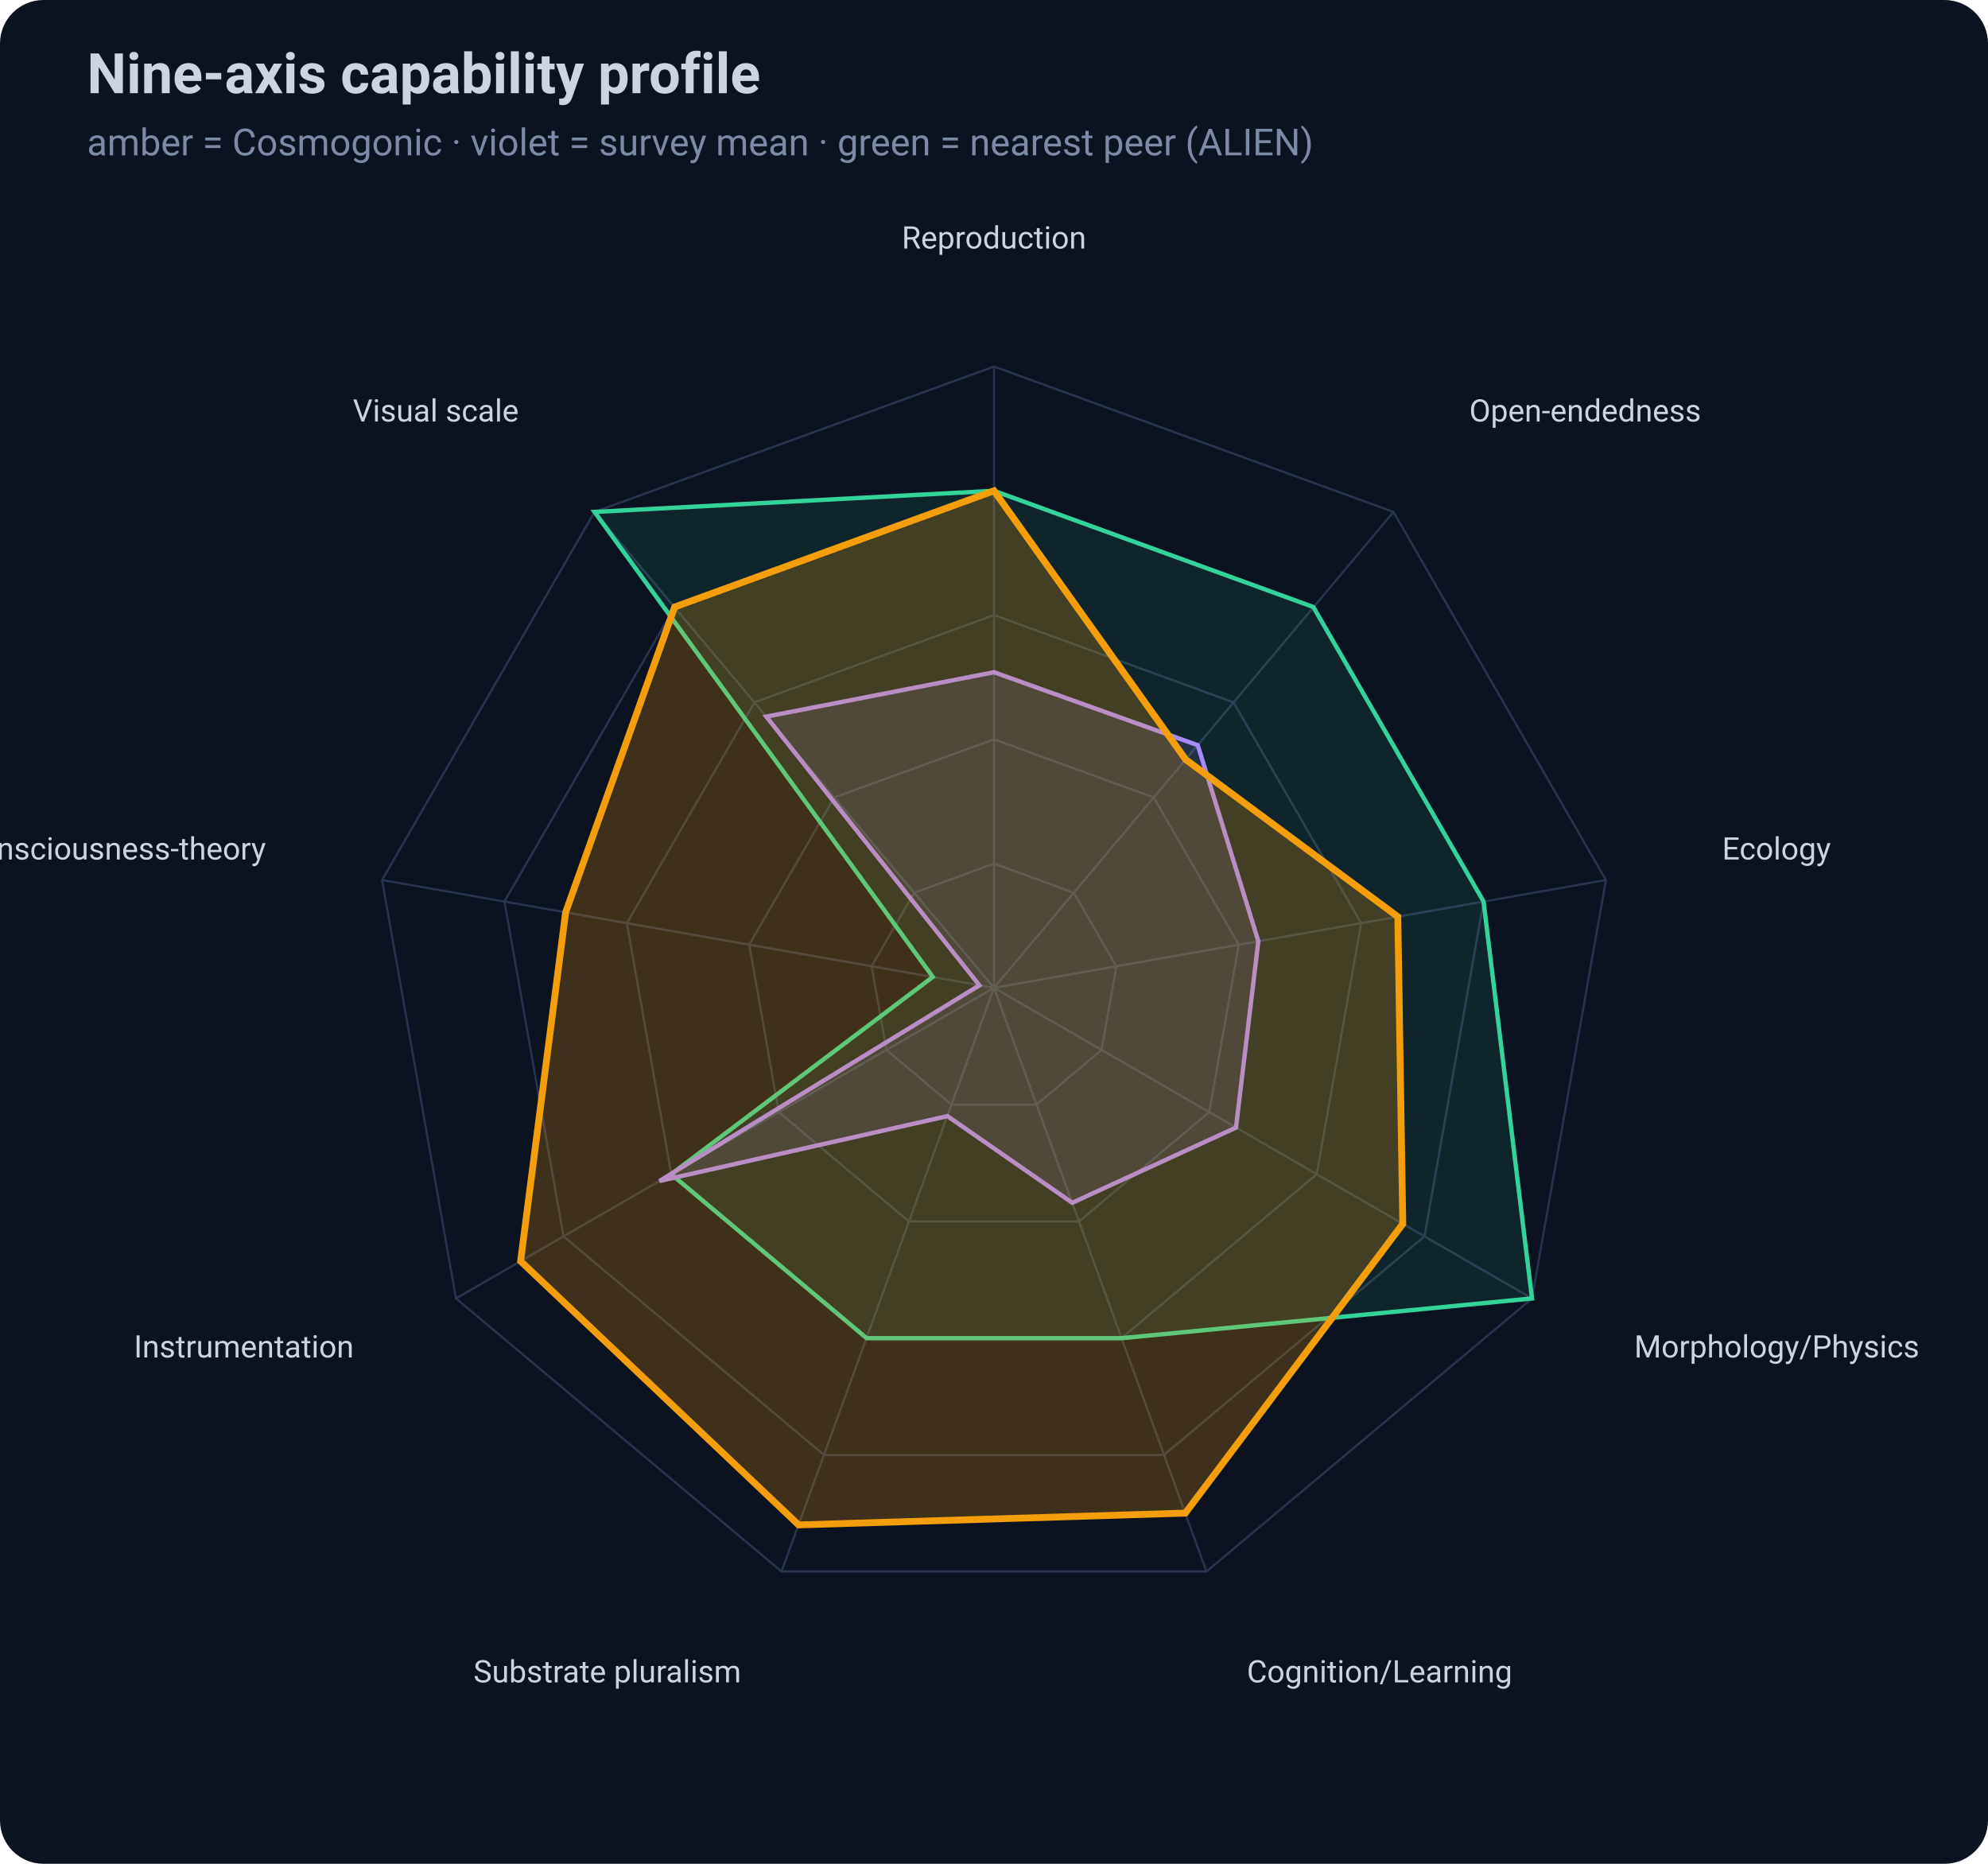
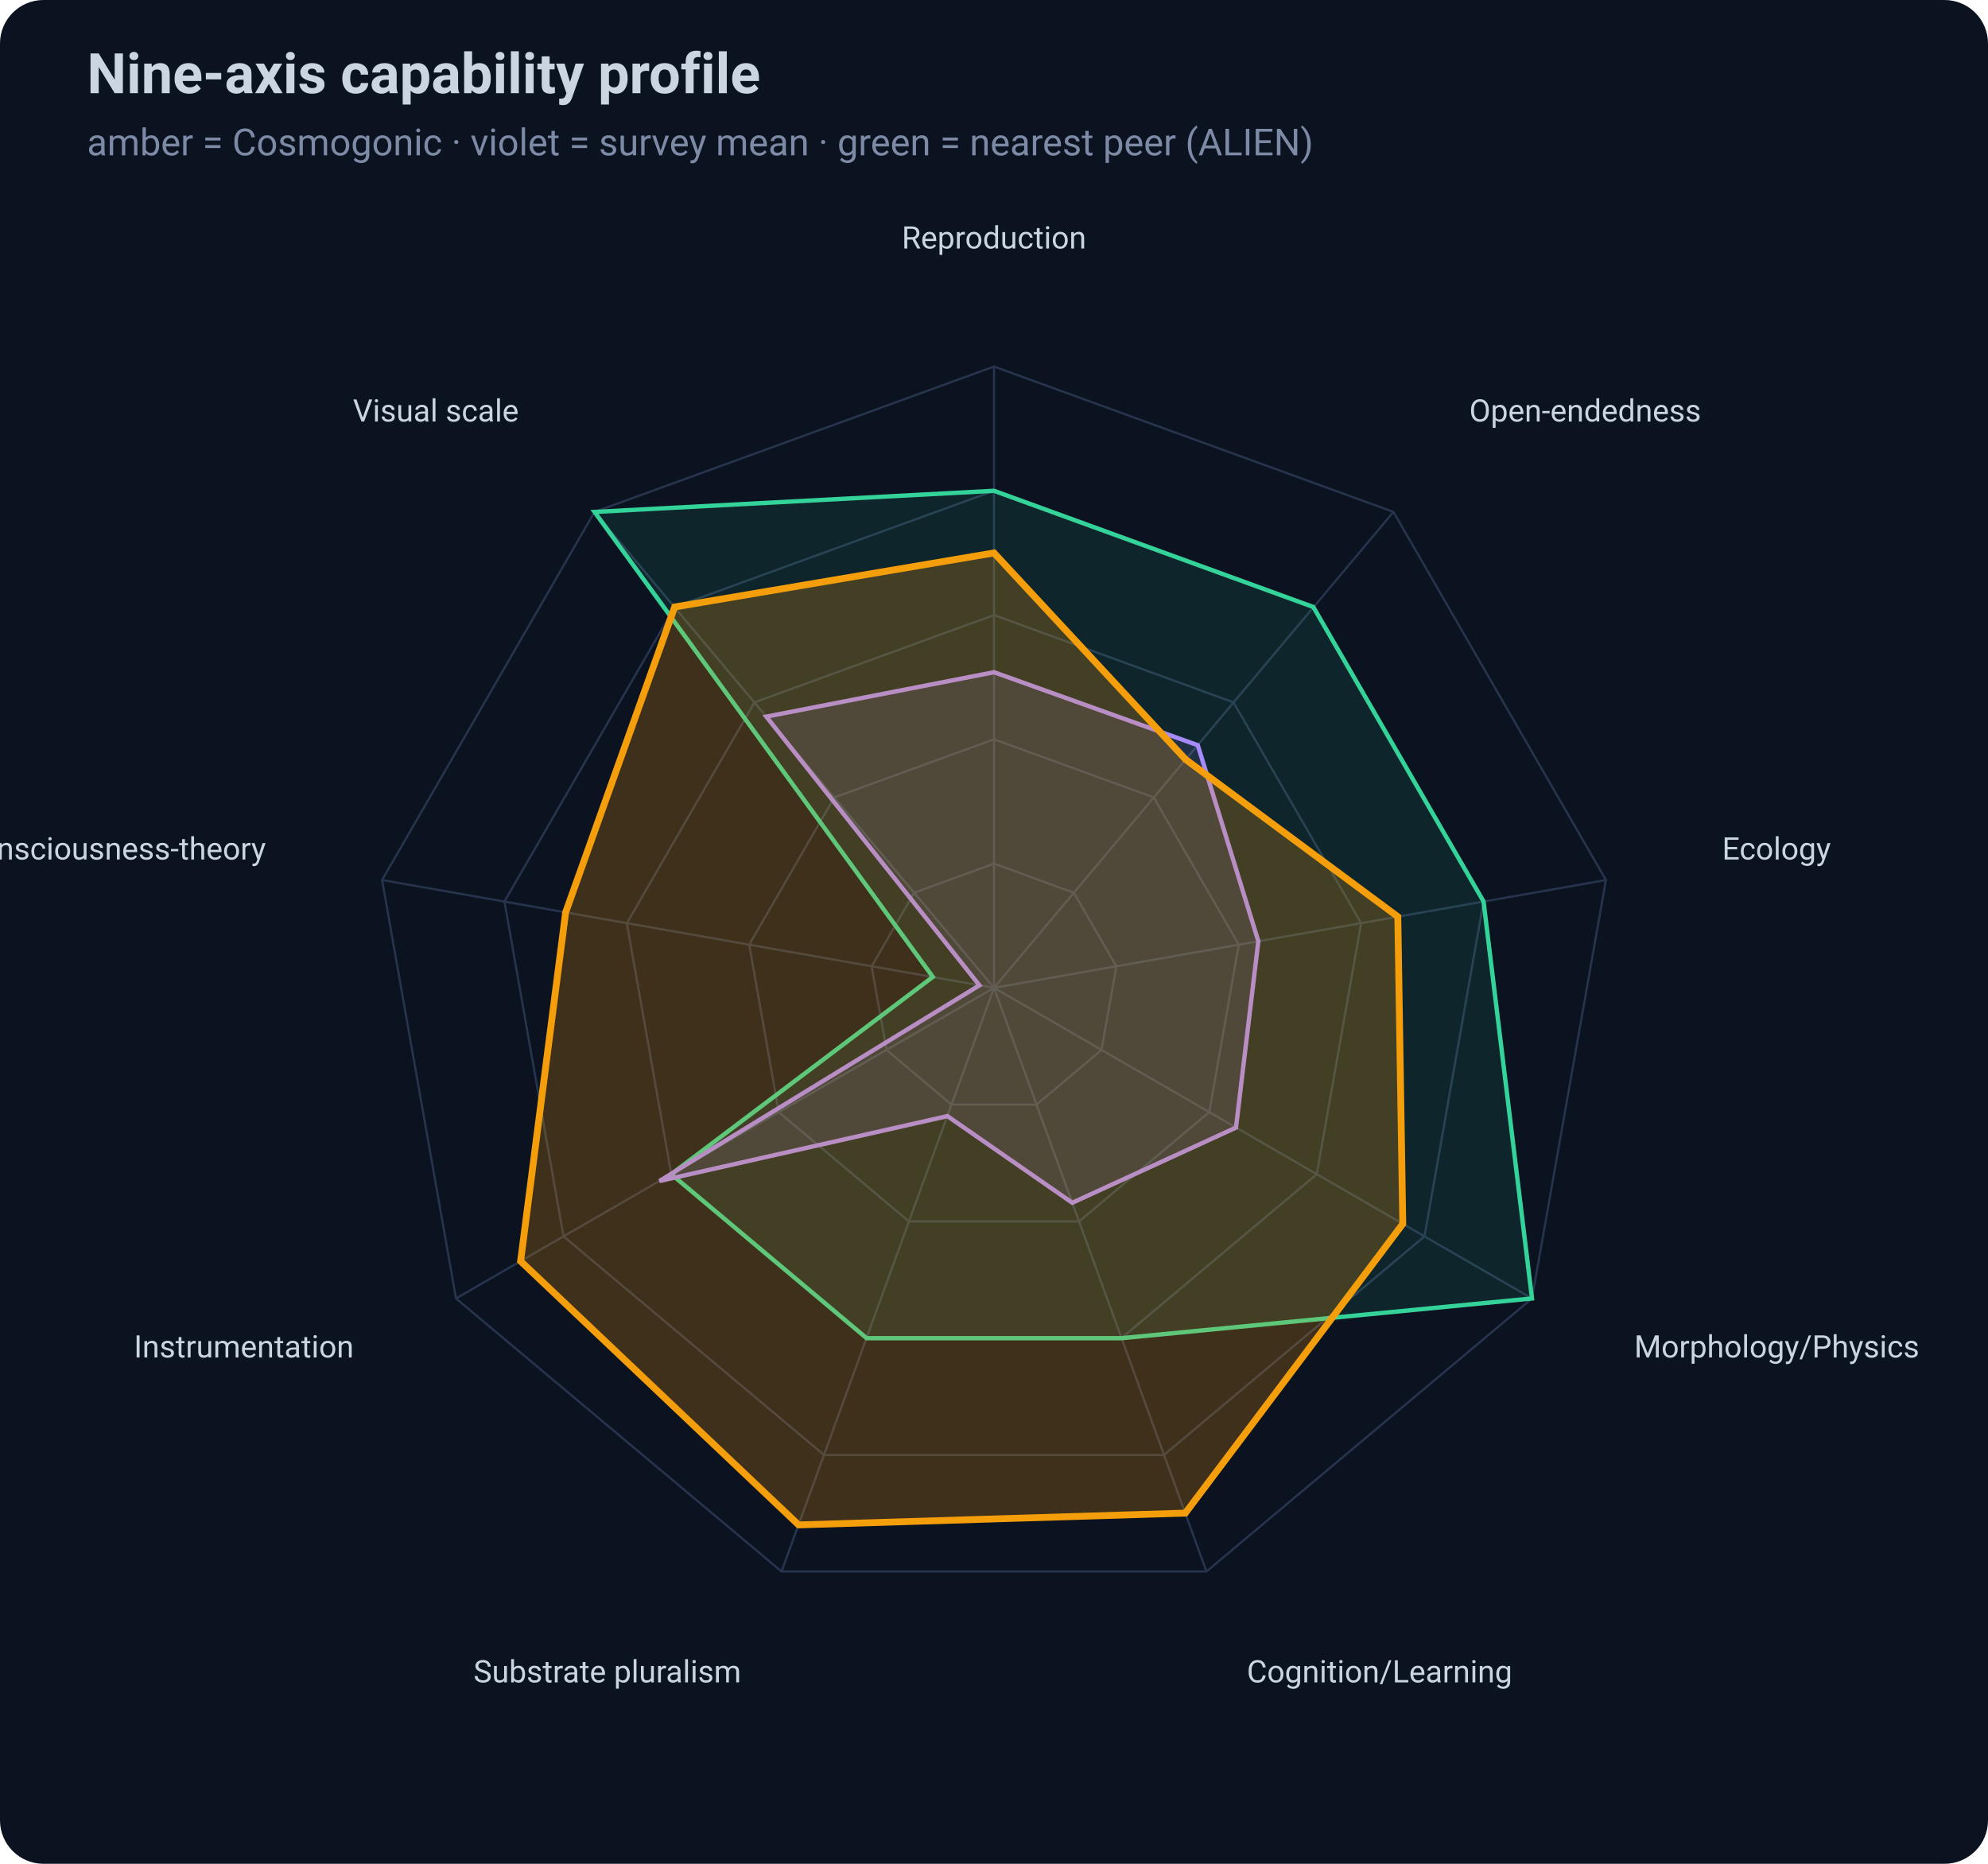
<svg xmlns="http://www.w3.org/2000/svg" viewBox="0 0 640 600" font-family="ui-sans-serif,system-ui,Segoe UI,Roboto,sans-serif" role="img" aria-label="Nine-axis capability radar">
  <rect width="640" height="600" rx="14" fill="#0b1220" />
  <text x="28" y="30" fill="#cbd5e1" font-size="18" font-weight="700">Nine-axis capability profile</text>
  <text x="28" y="50" fill="#7c8aa5" font-size="12">amber = Cosmogonic · violet = survey mean · green = nearest peer (ALIEN)</text>
  <polygon points="320,278 345.7,287.4 359.4,311.1 354.6,338 333.7,355.6 306.3,355.6 285.4,338 280.6,311.1 294.3,287.4" fill="none" stroke="#27344d" stroke-width="0.7" />
  <polygon points="320,238 371.4,256.7 398.8,304.1 389.3,358 347.4,393.2 292.6,393.2 250.7,358 241.2,304.1 268.6,256.7" fill="none" stroke="#27344d" stroke-width="0.7" />
  <polygon points="320,198 397.1,226.1 438.2,297.2 423.9,378 361,430.8 279,430.8 216.1,378 201.8,297.2 242.9,226.1" fill="none" stroke="#27344d" stroke-width="0.7" />
  <polygon points="320,158 422.8,195.4 477.6,290.2 458.6,398 374.7,468.4 265.3,468.4 181.4,398 162.4,290.2 217.2,195.4" fill="none" stroke="#27344d" stroke-width="0.7" />
  <polygon points="320,118 448.6,164.8 517,283.3 493.2,418 388.4,505.9 251.6,505.9 146.8,418 123,283.3 191.4,164.8" fill="none" stroke="#27344d" stroke-width="0.7" />
  <line x1="320" y1="318" x2="320" y2="118" stroke="#27344d" stroke-width="0.7" />
  <text x="320" y="80" fill="#cbd5e1" font-size="10" text-anchor="middle">Reproduction</text>
  <line x1="320" y1="318" x2="448.6" y2="164.8" stroke="#27344d" stroke-width="0.7" />
  <text x="473" y="135.7" fill="#cbd5e1" font-size="10" text-anchor="start">Open-endedness</text>
  <line x1="320" y1="318" x2="517" y2="283.3" stroke="#27344d" stroke-width="0.7" />
  <text x="554.4" y="276.7" fill="#cbd5e1" font-size="10" text-anchor="start">Ecology</text>
  <line x1="320" y1="318" x2="493.2" y2="418" stroke="#27344d" stroke-width="0.7" />
  <text x="526.1" y="437" fill="#cbd5e1" font-size="10" text-anchor="start">Morphology/Physics</text>
  <line x1="320" y1="318" x2="388.4" y2="505.9" stroke="#27344d" stroke-width="0.7" />
  <text x="401.4" y="541.6" fill="#cbd5e1" font-size="10" text-anchor="start">Cognition/Learning</text>
  <line x1="320" y1="318" x2="251.6" y2="505.9" stroke="#27344d" stroke-width="0.7" />
  <text x="238.6" y="541.6" fill="#cbd5e1" font-size="10" text-anchor="end">Substrate pluralism</text>
  <line x1="320" y1="318" x2="146.8" y2="418" stroke="#27344d" stroke-width="0.7" />
  <text x="113.9" y="437" fill="#cbd5e1" font-size="10" text-anchor="end">Instrumentation</text>
  <line x1="320" y1="318" x2="123" y2="283.3" stroke="#27344d" stroke-width="0.7" />
  <text x="85.6" y="276.7" fill="#cbd5e1" font-size="10" text-anchor="end">Consciousness-theory</text>
  <line x1="320" y1="318" x2="191.4" y2="164.8" stroke="#27344d" stroke-width="0.7" />
  <text x="167" y="135.7" fill="#cbd5e1" font-size="10" text-anchor="end">Visual scale</text>
  <polygon points="320,158 422.8,195.4 477.6,290.2 493.2,418 361,430.8 279,430.8 216.1,378 300.3,314.5 191.4,164.8" fill="#34d399" fill-opacity="0.10" stroke="#34d399" stroke-width="1.4" />
  <polygon points="320,216.4 385.6,239.9 405.1,303 397.9,363 345.2,387.2 305,359.3 212.3,380.2 315.3,317.2 246.7,230.7" fill="#a78bfa" fill-opacity="0.12" stroke="#a78bfa" stroke-width="1.4" />
-   <polygon points="320,158 381.7,244.5 450,295.1 451.6,394 381.6,487.1 257.1,490.9 167.6,406 182.1,293.7 217.2,195.4" fill="#f59e0b" fill-opacity="0.22" stroke="#f59e0b" stroke-width="2.2" />
+   <polygon points="320,178 381.7,244.5 450,295.1 451.6,394 381.6,487.1 257.1,490.9 167.6,406 182.1,293.7 217.2,195.4" fill="#f59e0b" fill-opacity="0.22" stroke="#f59e0b" stroke-width="2.2" />
</svg>
